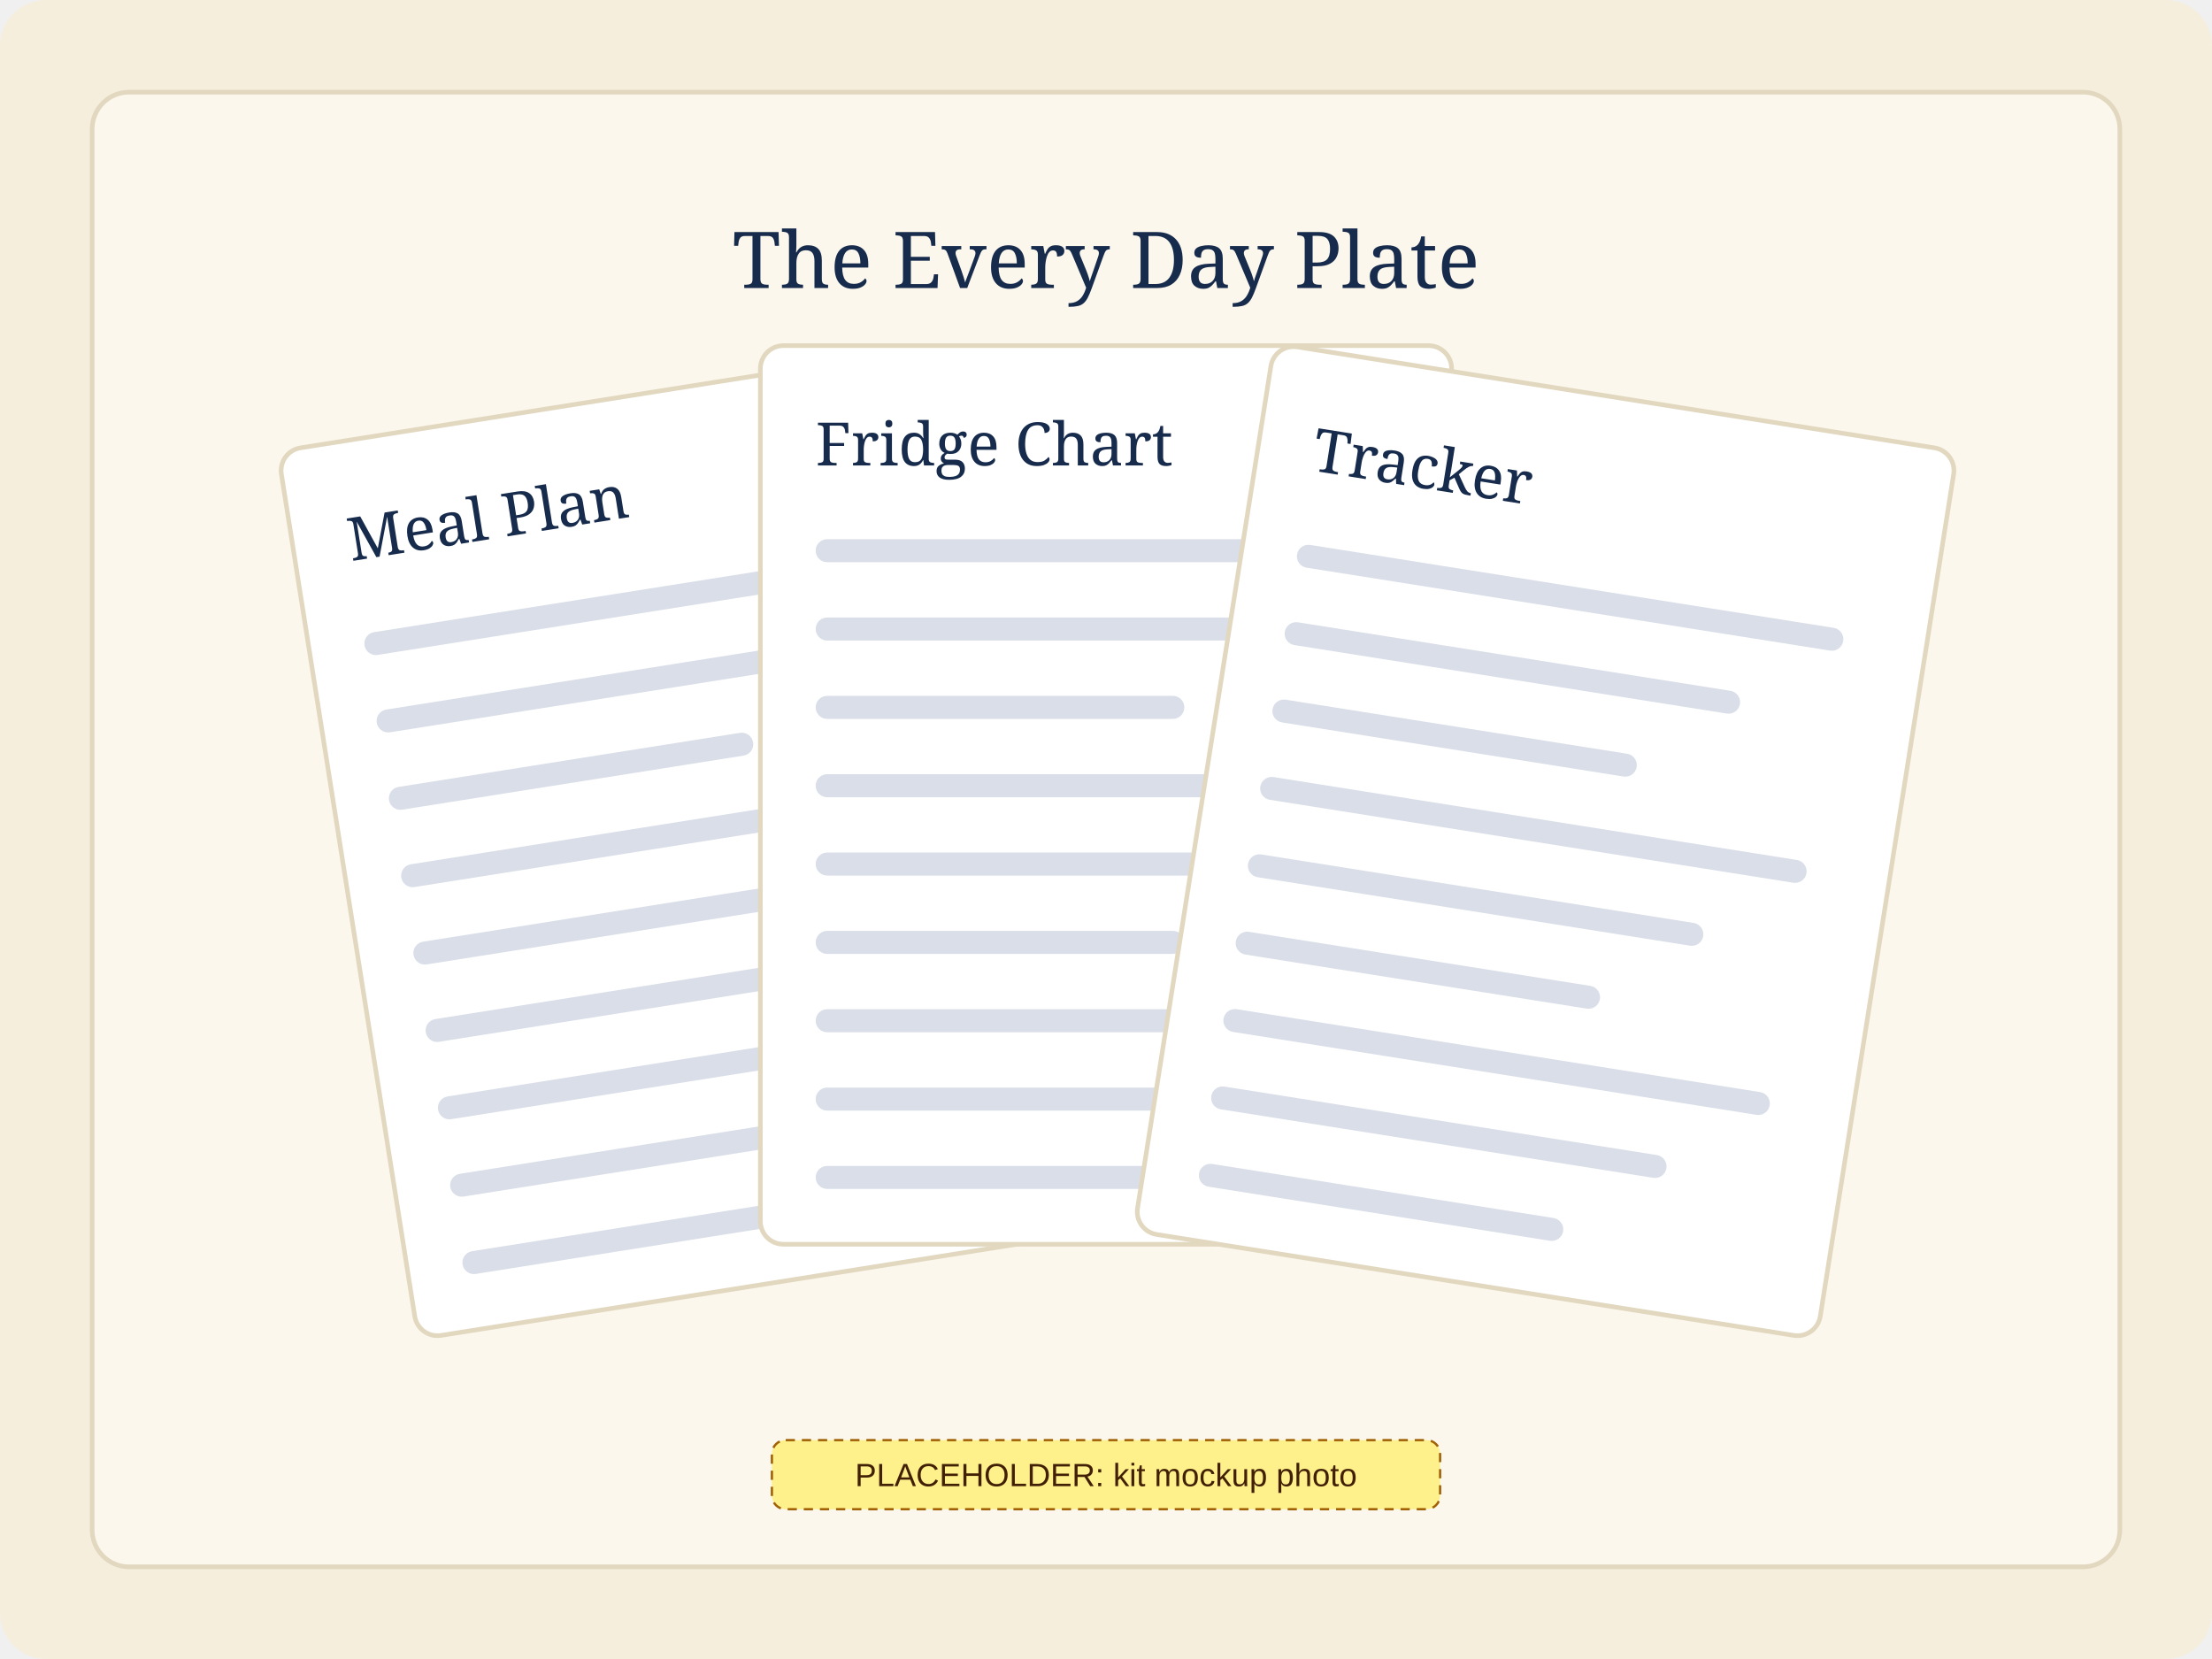
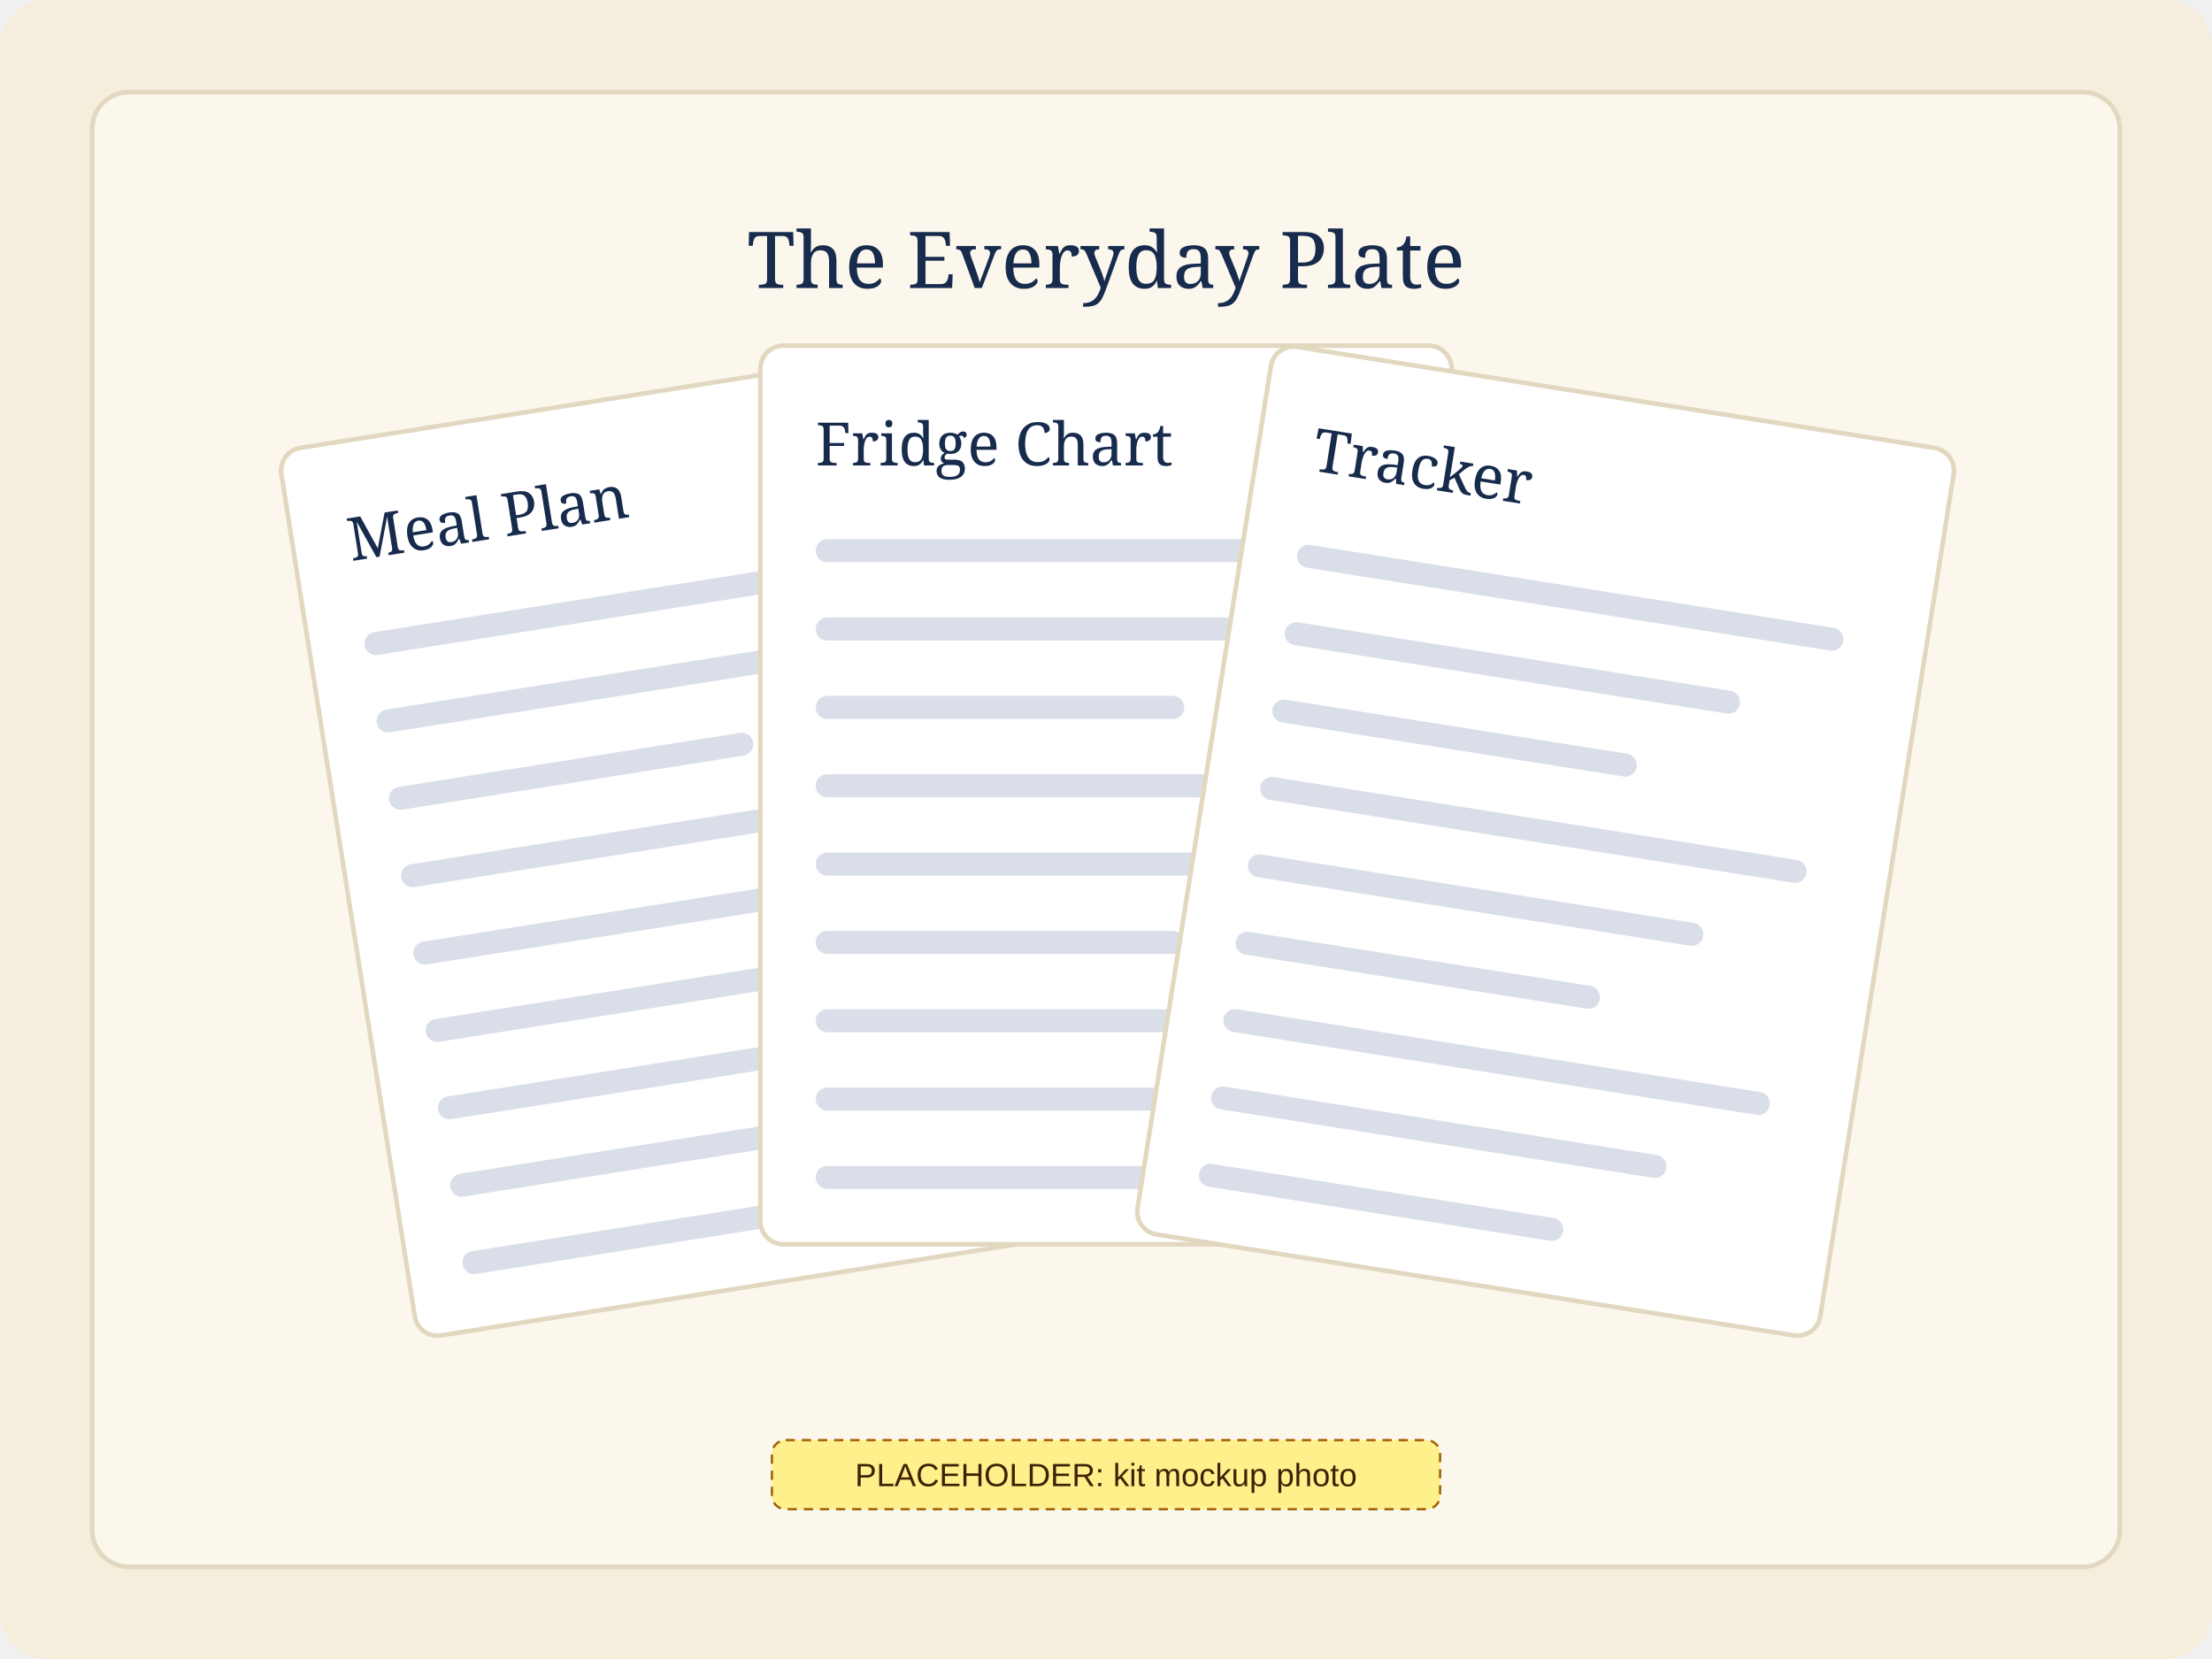
<svg xmlns="http://www.w3.org/2000/svg" viewBox="0 0 960 720">
  <rect width="960" height="720" rx="20" fill="#F6EEDC" />
  <rect x="40" y="40" width="880" height="640" rx="16" fill="#FCF7EC" stroke="#E2D8C0" stroke-width="2" />
  <g transform="rotate(-9 300 370)">
    <rect x="150" y="170" width="300" height="390" rx="10" fill="#FFFFFF" stroke="#E2D8C0" stroke-width="2" />
    <text x="174" y="222" font-family="Georgia,serif" font-size="26" fill="#172B4D">Meal Plan</text>
    <rect x="174" y="254" width="240" height="10" rx="5" fill="#D9DEE8" />
    <rect x="174" y="288" width="200" height="10" rx="5" fill="#D9DEE8" />
    <rect x="174" y="322" width="160" height="10" rx="5" fill="#D9DEE8" />
    <rect x="174" y="356" width="240" height="10" rx="5" fill="#D9DEE8" />
    <rect x="174" y="390" width="200" height="10" rx="5" fill="#D9DEE8" />
    <rect x="174" y="424" width="160" height="10" rx="5" fill="#D9DEE8" />
    <rect x="174" y="458" width="240" height="10" rx="5" fill="#D9DEE8" />
    <rect x="174" y="492" width="200" height="10" rx="5" fill="#D9DEE8" />
    <rect x="174" y="526" width="160" height="10" rx="5" fill="#D9DEE8" />
  </g>
  <g transform="rotate(0 480 350)">
    <rect x="330" y="150" width="300" height="390" rx="10" fill="#FFFFFF" stroke="#E2D8C0" stroke-width="2" />
    <text x="354" y="202" font-family="Georgia,serif" font-size="26" fill="#172B4D">Fridge Chart</text>
    <rect x="354" y="234" width="240" height="10" rx="5" fill="#D9DEE8" />
    <rect x="354" y="268" width="200" height="10" rx="5" fill="#D9DEE8" />
    <rect x="354" y="302" width="160" height="10" rx="5" fill="#D9DEE8" />
    <rect x="354" y="336" width="240" height="10" rx="5" fill="#D9DEE8" />
    <rect x="354" y="370" width="200" height="10" rx="5" fill="#D9DEE8" />
    <rect x="354" y="404" width="160" height="10" rx="5" fill="#D9DEE8" />
    <rect x="354" y="438" width="240" height="10" rx="5" fill="#D9DEE8" />
    <rect x="354" y="472" width="200" height="10" rx="5" fill="#D9DEE8" />
    <rect x="354" y="506" width="160" height="10" rx="5" fill="#D9DEE8" />
  </g>
  <g transform="rotate(9 670 370)">
    <rect x="520" y="170" width="300" height="390" rx="10" fill="#FFFFFF" stroke="#E2D8C0" stroke-width="2" />
    <text x="544" y="222" font-family="Georgia,serif" font-size="26" fill="#172B4D">Tracker</text>
    <rect x="544" y="254" width="240" height="10" rx="5" fill="#D9DEE8" />
    <rect x="544" y="288" width="200" height="10" rx="5" fill="#D9DEE8" />
    <rect x="544" y="322" width="160" height="10" rx="5" fill="#D9DEE8" />
    <rect x="544" y="356" width="240" height="10" rx="5" fill="#D9DEE8" />
    <rect x="544" y="390" width="200" height="10" rx="5" fill="#D9DEE8" />
    <rect x="544" y="424" width="160" height="10" rx="5" fill="#D9DEE8" />
    <rect x="544" y="458" width="240" height="10" rx="5" fill="#D9DEE8" />
    <rect x="544" y="492" width="200" height="10" rx="5" fill="#D9DEE8" />
    <rect x="544" y="526" width="160" height="10" rx="5" fill="#D9DEE8" />
  </g>
-   <text x="480" y="125" text-anchor="middle" font-family="Georgia,serif" font-size="34" fill="#172B4D">The Every Day Plate</text>
+   <text x="480" y="125" text-anchor="middle" font-family="Georgia,serif" font-size="34" fill="#172B4D">The Everyday Plate</text>
  <g>
    <rect x="335" y="625" width="290" height="30" rx="6" fill="#FEF08A" stroke="#A16207" stroke-dasharray="4 3" />
    <text x="480.0" y="645" text-anchor="middle" font-family="Arial,sans-serif" font-size="14" fill="#422006">PLACEHOLDER: kit mockup photo</text>
  </g>
</svg>
